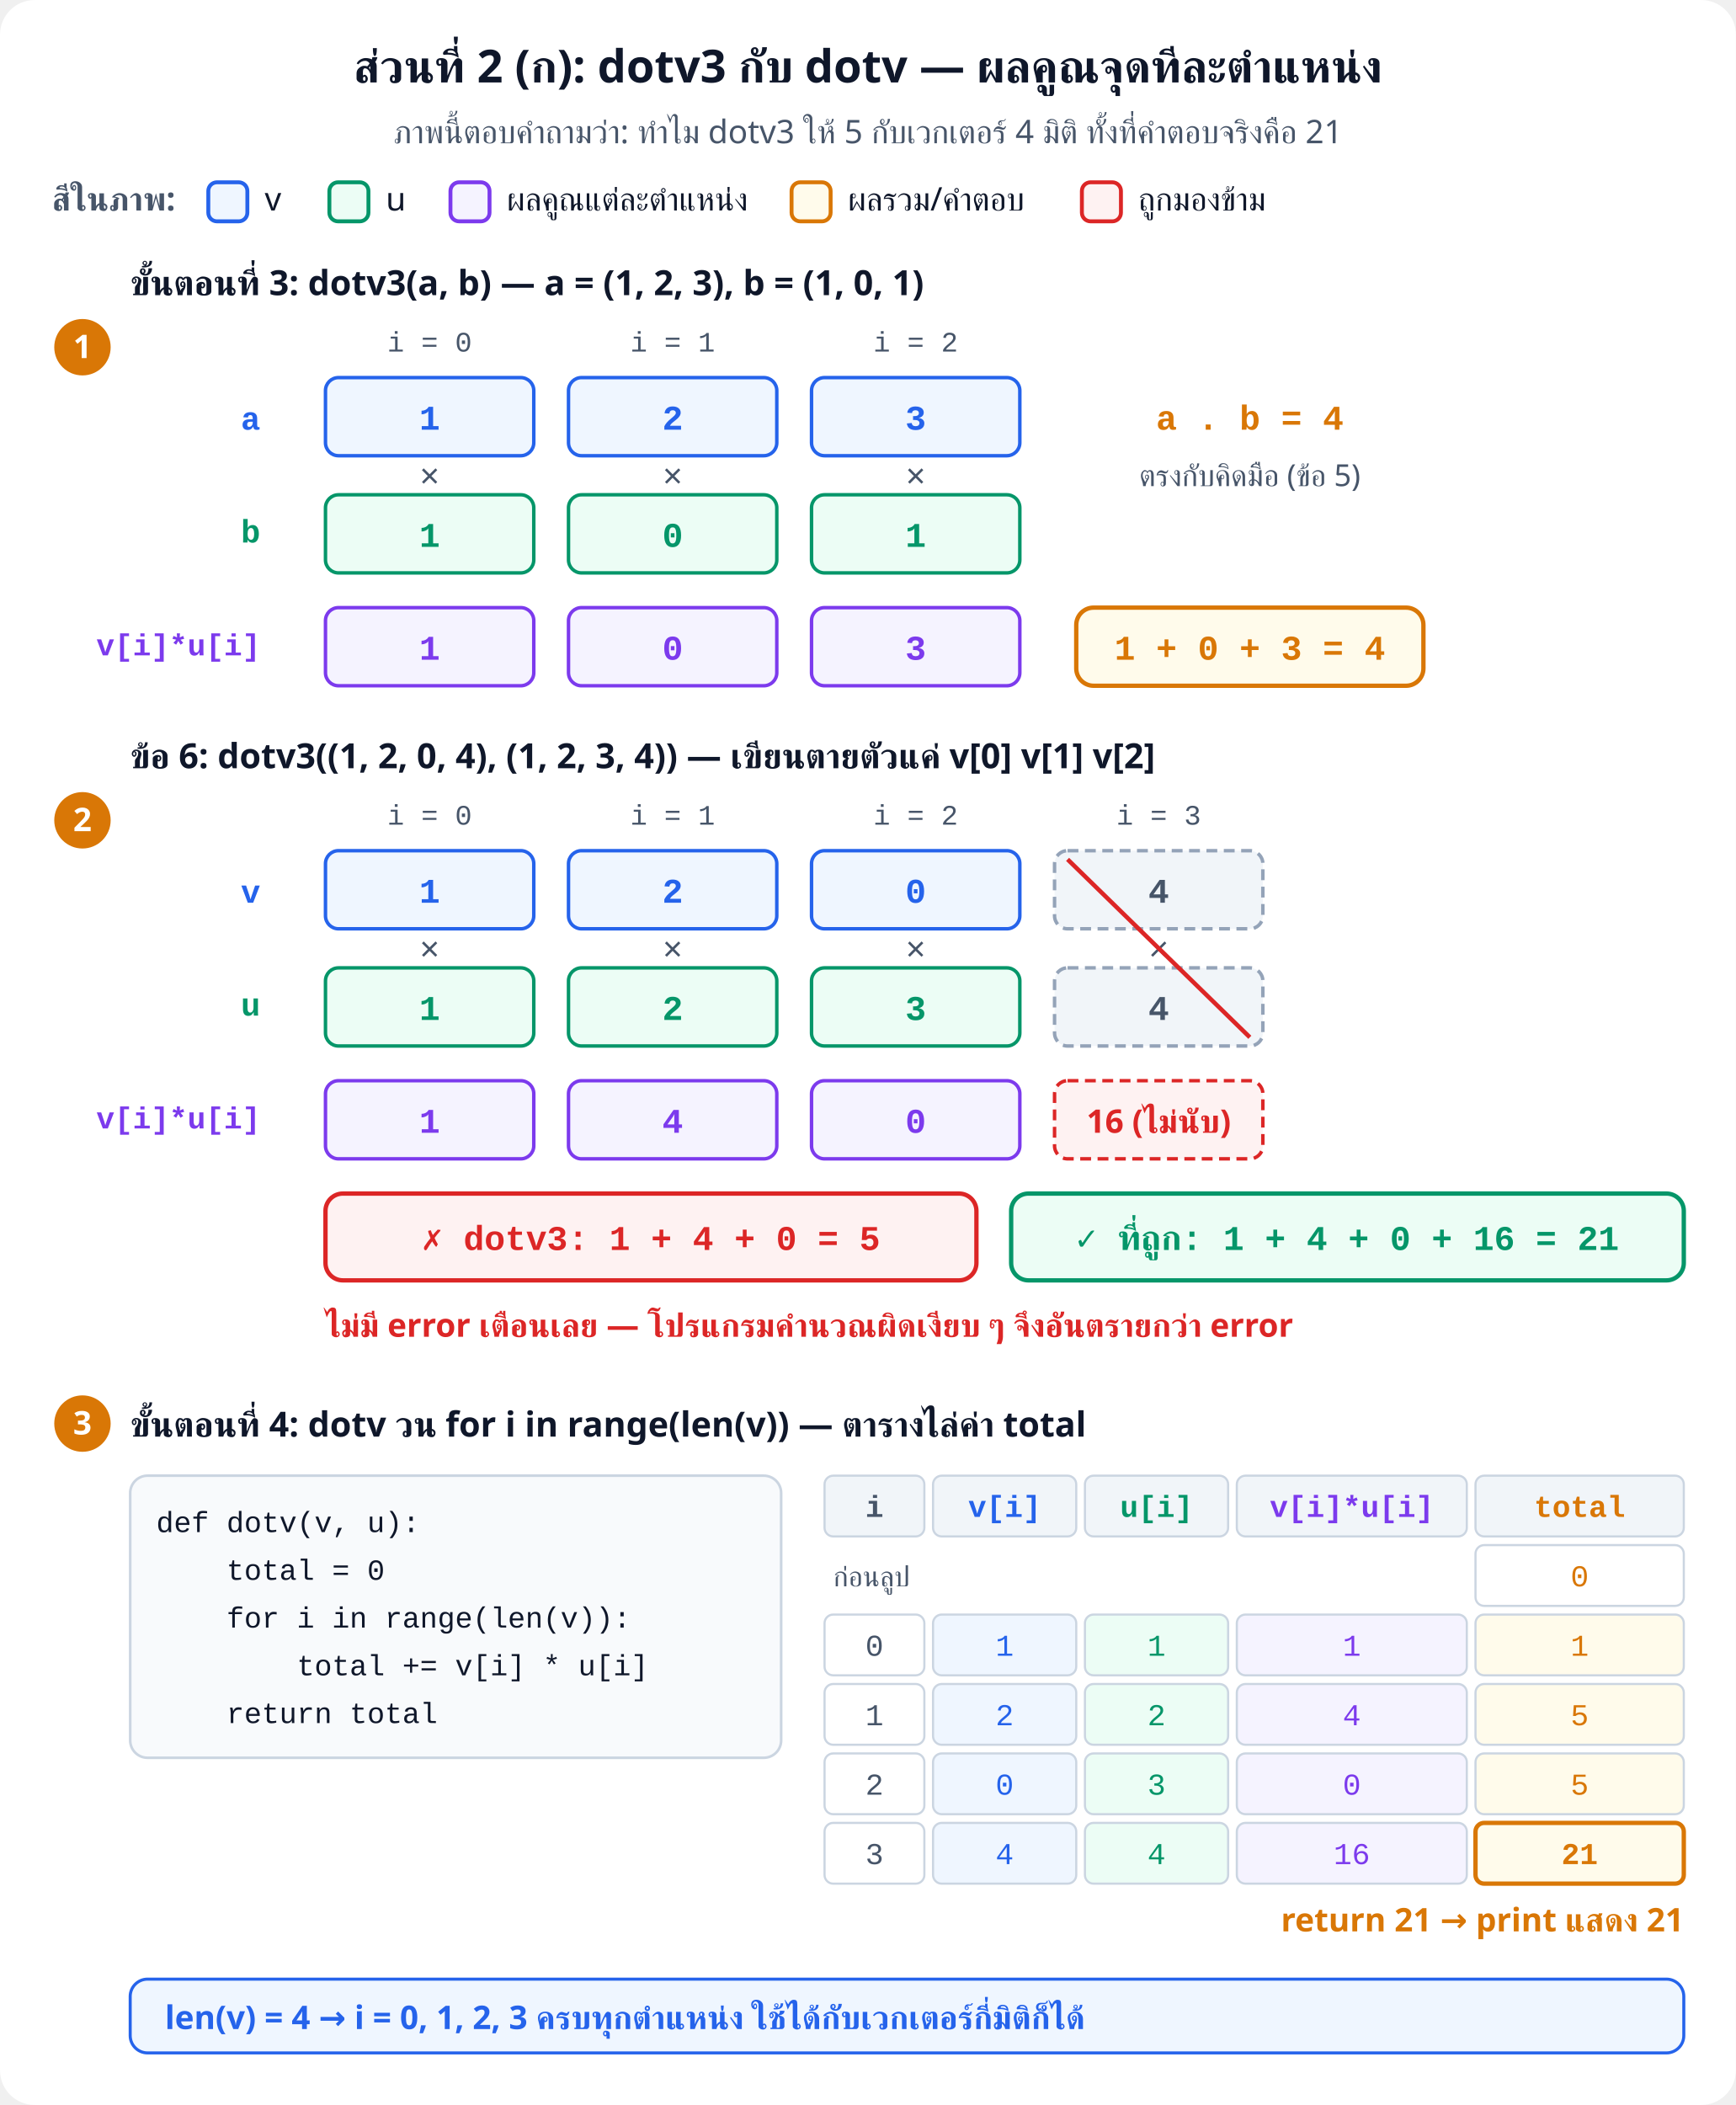
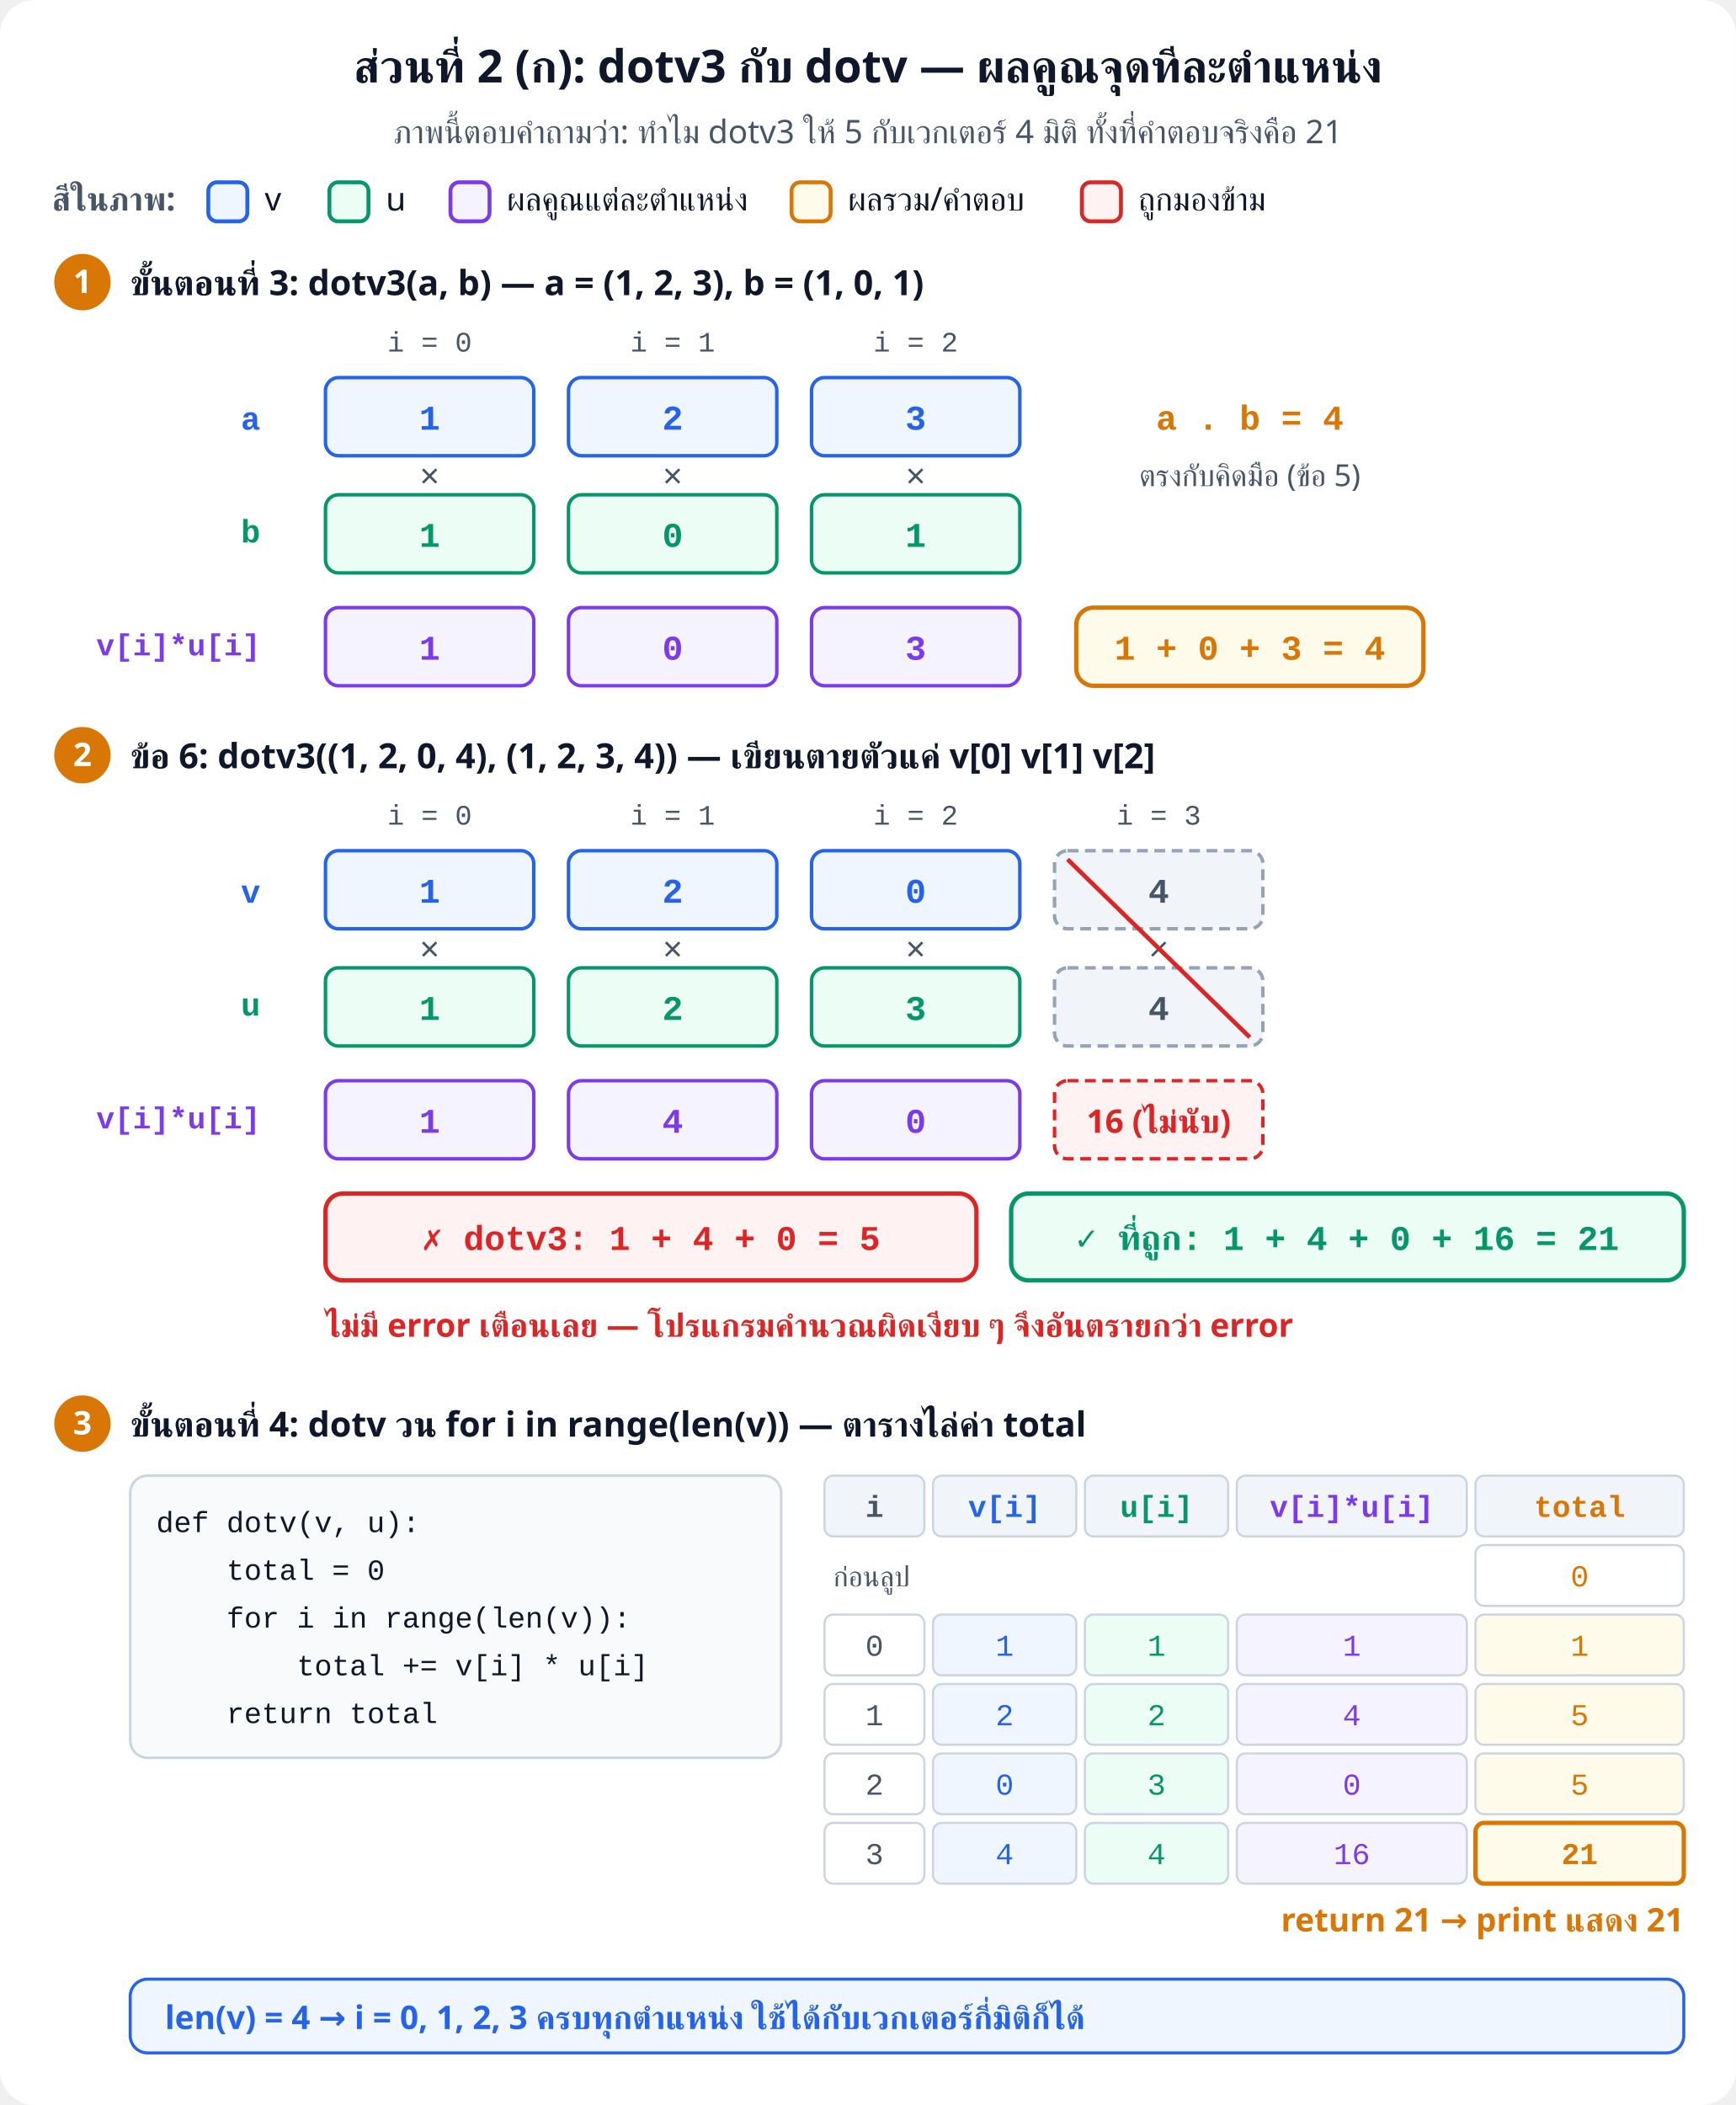
<svg xmlns="http://www.w3.org/2000/svg" viewBox="0 0 800 970" width="800" height="970" font-family="Sarabun, Tahoma, 'Segoe UI', sans-serif" role="img" aria-label="ผลคูณจุด dotv3 ของ (1,2,3) กับ (1,0,1) ได้ 4 กรณี 4 มิติ dotv3 ได้ 5 แต่ dotv วนครบได้ 21 พร้อมตารางไล่ค่า">
  <rect width="100%" height="100%" rx="16" fill="#ffffff" />
  <defs>
    <marker id="arrB" viewBox="0 0 10 10" refX="9" refY="5" markerUnits="userSpaceOnUse" markerWidth="12" markerHeight="12" orient="auto-start-reverse">
      <path d="M0,0 L10,5 L0,10 z" fill="#2563eb" />
    </marker>
    <marker id="arrG" viewBox="0 0 10 10" refX="9" refY="5" markerUnits="userSpaceOnUse" markerWidth="12" markerHeight="12" orient="auto-start-reverse">
      <path d="M0,0 L10,5 L0,10 z" fill="#059669" />
    </marker>
    <marker id="arrO" viewBox="0 0 10 10" refX="9" refY="5" markerUnits="userSpaceOnUse" markerWidth="12" markerHeight="12" orient="auto-start-reverse">
      <path d="M0,0 L10,5 L0,10 z" fill="#d97706" />
    </marker>
    <marker id="arrR" viewBox="0 0 10 10" refX="9" refY="5" markerUnits="userSpaceOnUse" markerWidth="12" markerHeight="12" orient="auto-start-reverse">
      <path d="M0,0 L10,5 L0,10 z" fill="#dc2626" />
    </marker>
    <marker id="arrP" viewBox="0 0 10 10" refX="9" refY="5" markerUnits="userSpaceOnUse" markerWidth="12" markerHeight="12" orient="auto-start-reverse">
      <path d="M0,0 L10,5 L0,10 z" fill="#7c3aed" />
    </marker>
    <marker id="arrS" viewBox="0 0 10 10" refX="9" refY="5" markerUnits="userSpaceOnUse" markerWidth="12" markerHeight="12" orient="auto-start-reverse">
      <path d="M0,0 L10,5 L0,10 z" fill="#475569" />
    </marker>
  </defs>
  <text x="400" y="38" font-size="21" fill="#0f172a" text-anchor="middle" font-weight="bold">ส่วนที่ 2 (ก): dotv3 กับ dotv — ผลคูณจุดทีละตำแหน่ง</text>
  <text x="400" y="66" font-size="15" fill="#475569" text-anchor="middle">ภาพนี้ตอบคำถามว่า: ทำไม dotv3 ให้ 5 กับเวกเตอร์ 4 มิติ ทั้งที่คำตอบจริงคือ 21</text>
  <text x="24" y="97" font-size="15" fill="#475569" text-anchor="start" font-weight="bold">สีในภาพ:</text>
  <rect x="96" y="84" width="18" height="18" rx="4" fill="#eff6ff" stroke="#2563eb" stroke-width="1.8" />
  <text x="122" y="97" font-size="15" fill="#0f172a" text-anchor="start">v</text>
  <rect x="151.8" y="84" width="18" height="18" rx="4" fill="#ecfdf5" stroke="#059669" stroke-width="1.8" />
  <text x="177.8" y="97" font-size="15" fill="#0f172a" text-anchor="start">u</text>
  <rect x="207.6" y="84" width="18" height="18" rx="4" fill="#f5f3ff" stroke="#7c3aed" stroke-width="1.8" />
  <text x="233.6" y="97" font-size="15" fill="#0f172a" text-anchor="start">ผลคูณแต่ละตำแหน่ง</text>
  <rect x="364.8" y="84" width="18" height="18" rx="4" fill="#fffbeb" stroke="#d97706" stroke-width="1.8" />
  <text x="390.8" y="97" font-size="15" fill="#0f172a" text-anchor="start">ผลรวม/คำตอบ</text>
  <rect x="498.6" y="84" width="18" height="18" rx="4" fill="#fef2f2" stroke="#dc2626" stroke-width="1.8" />
  <text x="524.6" y="97" font-size="15" fill="#0f172a" text-anchor="start">ถูกมองข้าม</text>
-   <circle cx="38" cy="160" r="13" fill="#d97706" />
-   <text x="38" y="165" font-size="15" fill="#ffffff" text-anchor="middle" font-weight="bold">1</text>
+   <circle cx="38" cy="130" r="13" fill="#d97706" />
+   <text x="38" y="135" font-size="15" fill="#ffffff" text-anchor="middle" font-weight="bold">1</text>
  <text x="60" y="136" font-size="16" fill="#0f172a" text-anchor="start" font-weight="bold">ขั้นตอนที่ 3: dotv3(a, b) — a = (1, 2, 3), b = (1, 0, 1)</text>
  <text x="120" y="198" font-size="15" fill="#2563eb" text-anchor="end" font-weight="bold" font-family="Consolas, 'Courier New', monospace">a</text>
  <text x="120" y="250" font-size="15" fill="#059669" text-anchor="end" font-weight="bold" font-family="Consolas, 'Courier New', monospace">b</text>
  <text x="120" y="302" font-size="14" fill="#7c3aed" text-anchor="end" font-weight="bold" font-family="Consolas, 'Courier New', monospace">v[i]*u[i]</text>
  <text x="198.0" y="162" font-size="13" fill="#475569" text-anchor="middle" font-family="Consolas, 'Courier New', monospace">i = 0</text>
  <rect x="150" y="174" width="96" height="36" rx="6" fill="#eff6ff" stroke="#2563eb" stroke-width="1.6" />
  <text x="198.0" y="198" font-size="16" fill="#2563eb" text-anchor="middle" font-weight="bold" font-family="Consolas, 'Courier New', monospace">1</text>
  <text x="198.0" y="225" font-size="16" fill="#475569" text-anchor="middle">×</text>
  <rect x="150" y="228" width="96" height="36" rx="6" fill="#ecfdf5" stroke="#059669" stroke-width="1.6" />
  <text x="198.0" y="252" font-size="16" fill="#059669" text-anchor="middle" font-weight="bold" font-family="Consolas, 'Courier New', monospace">1</text>
  <rect x="150" y="280" width="96" height="36" rx="6" fill="#f5f3ff" stroke="#7c3aed" stroke-width="1.6" />
  <text x="198.0" y="304" font-size="16" fill="#7c3aed" text-anchor="middle" font-weight="bold" font-family="Consolas, 'Courier New', monospace">1</text>
  <text x="310.0" y="162" font-size="13" fill="#475569" text-anchor="middle" font-family="Consolas, 'Courier New', monospace">i = 1</text>
  <rect x="262" y="174" width="96" height="36" rx="6" fill="#eff6ff" stroke="#2563eb" stroke-width="1.6" />
  <text x="310.0" y="198" font-size="16" fill="#2563eb" text-anchor="middle" font-weight="bold" font-family="Consolas, 'Courier New', monospace">2</text>
  <text x="310.0" y="225" font-size="16" fill="#475569" text-anchor="middle">×</text>
  <rect x="262" y="228" width="96" height="36" rx="6" fill="#ecfdf5" stroke="#059669" stroke-width="1.6" />
  <text x="310.0" y="252" font-size="16" fill="#059669" text-anchor="middle" font-weight="bold" font-family="Consolas, 'Courier New', monospace">0</text>
  <rect x="262" y="280" width="96" height="36" rx="6" fill="#f5f3ff" stroke="#7c3aed" stroke-width="1.6" />
  <text x="310.0" y="304" font-size="16" fill="#7c3aed" text-anchor="middle" font-weight="bold" font-family="Consolas, 'Courier New', monospace">0</text>
  <text x="422.0" y="162" font-size="13" fill="#475569" text-anchor="middle" font-family="Consolas, 'Courier New', monospace">i = 2</text>
  <rect x="374" y="174" width="96" height="36" rx="6" fill="#eff6ff" stroke="#2563eb" stroke-width="1.6" />
  <text x="422.0" y="198" font-size="16" fill="#2563eb" text-anchor="middle" font-weight="bold" font-family="Consolas, 'Courier New', monospace">3</text>
  <text x="422.0" y="225" font-size="16" fill="#475569" text-anchor="middle">×</text>
  <rect x="374" y="228" width="96" height="36" rx="6" fill="#ecfdf5" stroke="#059669" stroke-width="1.6" />
  <text x="422.0" y="252" font-size="16" fill="#059669" text-anchor="middle" font-weight="bold" font-family="Consolas, 'Courier New', monospace">1</text>
  <rect x="374" y="280" width="96" height="36" rx="6" fill="#f5f3ff" stroke="#7c3aed" stroke-width="1.6" />
  <text x="422.0" y="304" font-size="16" fill="#7c3aed" text-anchor="middle" font-weight="bold" font-family="Consolas, 'Courier New', monospace">3</text>
  <rect x="496" y="280" width="160" height="36" rx="8" fill="#fffbeb" stroke="#d97706" stroke-width="2" />
  <text x="576" y="304" font-size="16" fill="#d97706" text-anchor="middle" font-weight="bold" font-family="Consolas, 'Courier New', monospace">1 + 0 + 3 = 4</text>
  <text x="576" y="198" font-size="16" fill="#d97706" text-anchor="middle" font-weight="bold" font-family="Consolas, 'Courier New', monospace">a . b = 4</text>
  <text x="576" y="224" font-size="14" fill="#475569" text-anchor="middle">ตรงกับคิดมือ (ข้อ 5)</text>
-   <circle cx="38" cy="378" r="13" fill="#d97706" />
-   <text x="38" y="383" font-size="15" fill="#ffffff" text-anchor="middle" font-weight="bold">2</text>
+   <circle cx="38" cy="348" r="13" fill="#d97706" />
+   <text x="38" y="353" font-size="15" fill="#ffffff" text-anchor="middle" font-weight="bold">2</text>
  <text x="60" y="354" font-size="16" fill="#0f172a" text-anchor="start" font-weight="bold">ข้อ 6: dotv3((1, 2, 0, 4), (1, 2, 3, 4)) — เขียนตายตัวแค่ v[0] v[1] v[2]</text>
  <text x="120" y="416" font-size="15" fill="#2563eb" text-anchor="end" font-weight="bold" font-family="Consolas, 'Courier New', monospace">v</text>
  <text x="120" y="468" font-size="15" fill="#059669" text-anchor="end" font-weight="bold" font-family="Consolas, 'Courier New', monospace">u</text>
  <text x="120" y="520" font-size="14" fill="#7c3aed" text-anchor="end" font-weight="bold" font-family="Consolas, 'Courier New', monospace">v[i]*u[i]</text>
  <text x="198.0" y="380" font-size="13" fill="#475569" text-anchor="middle" font-family="Consolas, 'Courier New', monospace">i = 0</text>
  <rect x="150" y="392" width="96" height="36" rx="6" fill="#eff6ff" stroke="#2563eb" stroke-width="1.6" />
  <text x="198.0" y="416" font-size="16" fill="#2563eb" text-anchor="middle" font-weight="bold" font-family="Consolas, 'Courier New', monospace">1</text>
  <text x="198.0" y="443" font-size="16" fill="#475569" text-anchor="middle">×</text>
  <rect x="150" y="446" width="96" height="36" rx="6" fill="#ecfdf5" stroke="#059669" stroke-width="1.6" />
  <text x="198.0" y="470" font-size="16" fill="#059669" text-anchor="middle" font-weight="bold" font-family="Consolas, 'Courier New', monospace">1</text>
  <rect x="150" y="498" width="96" height="36" rx="6" fill="#f5f3ff" stroke="#7c3aed" stroke-width="1.6" />
  <text x="198.0" y="522" font-size="16" fill="#7c3aed" text-anchor="middle" font-weight="bold" font-family="Consolas, 'Courier New', monospace">1</text>
  <text x="310.0" y="380" font-size="13" fill="#475569" text-anchor="middle" font-family="Consolas, 'Courier New', monospace">i = 1</text>
  <rect x="262" y="392" width="96" height="36" rx="6" fill="#eff6ff" stroke="#2563eb" stroke-width="1.6" />
  <text x="310.0" y="416" font-size="16" fill="#2563eb" text-anchor="middle" font-weight="bold" font-family="Consolas, 'Courier New', monospace">2</text>
  <text x="310.0" y="443" font-size="16" fill="#475569" text-anchor="middle">×</text>
  <rect x="262" y="446" width="96" height="36" rx="6" fill="#ecfdf5" stroke="#059669" stroke-width="1.6" />
  <text x="310.0" y="470" font-size="16" fill="#059669" text-anchor="middle" font-weight="bold" font-family="Consolas, 'Courier New', monospace">2</text>
  <rect x="262" y="498" width="96" height="36" rx="6" fill="#f5f3ff" stroke="#7c3aed" stroke-width="1.6" />
  <text x="310.0" y="522" font-size="16" fill="#7c3aed" text-anchor="middle" font-weight="bold" font-family="Consolas, 'Courier New', monospace">4</text>
  <text x="422.0" y="380" font-size="13" fill="#475569" text-anchor="middle" font-family="Consolas, 'Courier New', monospace">i = 2</text>
  <rect x="374" y="392" width="96" height="36" rx="6" fill="#eff6ff" stroke="#2563eb" stroke-width="1.6" />
  <text x="422.0" y="416" font-size="16" fill="#2563eb" text-anchor="middle" font-weight="bold" font-family="Consolas, 'Courier New', monospace">0</text>
  <text x="422.0" y="443" font-size="16" fill="#475569" text-anchor="middle">×</text>
  <rect x="374" y="446" width="96" height="36" rx="6" fill="#ecfdf5" stroke="#059669" stroke-width="1.6" />
  <text x="422.0" y="470" font-size="16" fill="#059669" text-anchor="middle" font-weight="bold" font-family="Consolas, 'Courier New', monospace">3</text>
  <rect x="374" y="498" width="96" height="36" rx="6" fill="#f5f3ff" stroke="#7c3aed" stroke-width="1.6" />
  <text x="422.0" y="522" font-size="16" fill="#7c3aed" text-anchor="middle" font-weight="bold" font-family="Consolas, 'Courier New', monospace">0</text>
  <text x="534.0" y="380" font-size="13" fill="#475569" text-anchor="middle" font-family="Consolas, 'Courier New', monospace">i = 3</text>
  <rect x="486" y="392" width="96" height="36" rx="6" fill="#f1f5f9" stroke="#94a3b8" stroke-width="1.6" stroke-dasharray="5 3" />
  <text x="534.0" y="416" font-size="16" fill="#475569" text-anchor="middle" font-weight="bold" font-family="Consolas, 'Courier New', monospace">4</text>
  <text x="534.0" y="443" font-size="16" fill="#475569" text-anchor="middle">×</text>
  <rect x="486" y="446" width="96" height="36" rx="6" fill="#f1f5f9" stroke="#94a3b8" stroke-width="1.6" stroke-dasharray="5 3" />
  <text x="534.0" y="470" font-size="16" fill="#475569" text-anchor="middle" font-weight="bold" font-family="Consolas, 'Courier New', monospace">4</text>
  <rect x="486" y="498" width="96" height="36" rx="6" fill="#fef2f2" stroke="#dc2626" stroke-width="1.6" stroke-dasharray="5 3" />
  <text x="534.0" y="522" font-size="15" fill="#dc2626" text-anchor="middle" font-weight="bold">16 (ไม่นับ)</text>
  <line x1="492" y1="396" x2="576" y2="478" stroke="#dc2626" stroke-width="2" />
  <rect x="594" y="392" width="0.1" height="0.1" rx="8" fill="none" stroke="none" stroke-width="0" />
  <rect x="150" y="550" width="300" height="40" rx="8" fill="#fef2f2" stroke="#dc2626" stroke-width="2" />
  <text x="300" y="576" font-size="16" fill="#dc2626" text-anchor="middle" font-weight="bold" font-family="Consolas, 'Courier New', monospace">✗ dotv3: 1 + 4 + 0 = 5</text>
  <rect x="466" y="550" width="310" height="40" rx="8" fill="#ecfdf5" stroke="#059669" stroke-width="2" />
  <text x="621" y="576" font-size="16" fill="#059669" text-anchor="middle" font-weight="bold" font-family="Consolas, 'Courier New', monospace">✓ ที่ถูก: 1 + 4 + 0 + 16 = 21</text>
  <text x="150" y="616" font-size="15" fill="#dc2626" text-anchor="start" font-weight="bold">ไม่มี error เตือนเลย — โปรแกรมคำนวณผิดเงียบ ๆ จึงอันตรายกว่า error</text>
  <circle cx="38" cy="656" r="13" fill="#d97706" />
  <text x="38" y="661" font-size="15" fill="#ffffff" text-anchor="middle" font-weight="bold">3</text>
  <text x="60" y="662" font-size="16" fill="#0f172a" text-anchor="start" font-weight="bold">ขั้นตอนที่ 4: dotv วน for i in range(len(v)) — ตารางไล่ค่า total</text>
  <rect x="60" y="680" width="300" height="130" rx="8" fill="#f8fafc" stroke="#cbd5e1" stroke-width="1.2" />
  <text x="72" y="706" font-size="13.5" fill="#0f172a" text-anchor="start" font-family="Consolas, 'Courier New', monospace" xml:space="preserve">def dotv(v, u):</text>
  <text x="72" y="728" font-size="13.5" fill="#0f172a" text-anchor="start" font-family="Consolas, 'Courier New', monospace" xml:space="preserve">    total = 0</text>
  <text x="72" y="750" font-size="13.5" fill="#0f172a" text-anchor="start" font-family="Consolas, 'Courier New', monospace" xml:space="preserve">    for i in range(len(v)):</text>
  <text x="72" y="772" font-size="13.5" fill="#0f172a" text-anchor="start" font-family="Consolas, 'Courier New', monospace" xml:space="preserve">        total += v[i] * u[i]</text>
  <text x="72" y="794" font-size="13.5" fill="#0f172a" text-anchor="start" font-family="Consolas, 'Courier New', monospace" xml:space="preserve">    return total</text>
  <rect x="380" y="680" width="46" height="28" rx="4" fill="#f1f5f9" stroke="#cbd5e1" stroke-width="1" />
  <text x="403.0" y="699" font-size="14" fill="#475569" text-anchor="middle" font-weight="bold" font-family="Consolas, 'Courier New', monospace">i</text>
  <rect x="430" y="680" width="66" height="28" rx="4" fill="#f1f5f9" stroke="#cbd5e1" stroke-width="1" />
  <text x="463.0" y="699" font-size="14" fill="#2563eb" text-anchor="middle" font-weight="bold" font-family="Consolas, 'Courier New', monospace">v[i]</text>
  <rect x="500" y="680" width="66" height="28" rx="4" fill="#f1f5f9" stroke="#cbd5e1" stroke-width="1" />
  <text x="533.0" y="699" font-size="14" fill="#059669" text-anchor="middle" font-weight="bold" font-family="Consolas, 'Courier New', monospace">u[i]</text>
  <rect x="570" y="680" width="106" height="28" rx="4" fill="#f1f5f9" stroke="#cbd5e1" stroke-width="1" />
  <text x="623.0" y="699" font-size="14" fill="#7c3aed" text-anchor="middle" font-weight="bold" font-family="Consolas, 'Courier New', monospace">v[i]*u[i]</text>
  <rect x="680" y="680" width="96" height="28" rx="4" fill="#f1f5f9" stroke="#cbd5e1" stroke-width="1" />
  <text x="728.0" y="699" font-size="14" fill="#d97706" text-anchor="middle" font-weight="bold" font-family="Consolas, 'Courier New', monospace">total</text>
  <text x="384" y="731" font-size="13" fill="#475569" text-anchor="start">ก่อนลูป</text>
  <rect x="680" y="712" width="96" height="28" rx="4" fill="#ffffff" stroke="#cbd5e1" stroke-width="1" />
  <text x="728" y="731" font-size="14" fill="#d97706" text-anchor="middle" font-family="Consolas, 'Courier New', monospace">0</text>
  <rect x="380" y="744" width="46" height="28" rx="4" fill="#ffffff" stroke="#cbd5e1" stroke-width="1" />
  <text x="403.0" y="763" font-size="14" fill="#475569" text-anchor="middle" font-family="Consolas, 'Courier New', monospace">0</text>
  <rect x="430" y="744" width="66" height="28" rx="4" fill="#eff6ff" stroke="#cbd5e1" stroke-width="1" />
  <text x="463.0" y="763" font-size="14" fill="#2563eb" text-anchor="middle" font-family="Consolas, 'Courier New', monospace">1</text>
  <rect x="500" y="744" width="66" height="28" rx="4" fill="#ecfdf5" stroke="#cbd5e1" stroke-width="1" />
  <text x="533.0" y="763" font-size="14" fill="#059669" text-anchor="middle" font-family="Consolas, 'Courier New', monospace">1</text>
  <rect x="570" y="744" width="106" height="28" rx="4" fill="#f5f3ff" stroke="#cbd5e1" stroke-width="1" />
  <text x="623.0" y="763" font-size="14" fill="#7c3aed" text-anchor="middle" font-family="Consolas, 'Courier New', monospace">1</text>
  <rect x="680" y="744" width="96" height="28" rx="4" fill="#fffbeb" stroke="#cbd5e1" stroke-width="1" />
  <text x="728.0" y="763" font-size="14" fill="#d97706" text-anchor="middle" font-family="Consolas, 'Courier New', monospace">1</text>
  <rect x="380" y="776" width="46" height="28" rx="4" fill="#ffffff" stroke="#cbd5e1" stroke-width="1" />
  <text x="403.0" y="795" font-size="14" fill="#475569" text-anchor="middle" font-family="Consolas, 'Courier New', monospace">1</text>
  <rect x="430" y="776" width="66" height="28" rx="4" fill="#eff6ff" stroke="#cbd5e1" stroke-width="1" />
  <text x="463.0" y="795" font-size="14" fill="#2563eb" text-anchor="middle" font-family="Consolas, 'Courier New', monospace">2</text>
  <rect x="500" y="776" width="66" height="28" rx="4" fill="#ecfdf5" stroke="#cbd5e1" stroke-width="1" />
  <text x="533.0" y="795" font-size="14" fill="#059669" text-anchor="middle" font-family="Consolas, 'Courier New', monospace">2</text>
  <rect x="570" y="776" width="106" height="28" rx="4" fill="#f5f3ff" stroke="#cbd5e1" stroke-width="1" />
  <text x="623.0" y="795" font-size="14" fill="#7c3aed" text-anchor="middle" font-family="Consolas, 'Courier New', monospace">4</text>
  <rect x="680" y="776" width="96" height="28" rx="4" fill="#fffbeb" stroke="#cbd5e1" stroke-width="1" />
  <text x="728.0" y="795" font-size="14" fill="#d97706" text-anchor="middle" font-family="Consolas, 'Courier New', monospace">5</text>
  <rect x="380" y="808" width="46" height="28" rx="4" fill="#ffffff" stroke="#cbd5e1" stroke-width="1" />
  <text x="403.0" y="827" font-size="14" fill="#475569" text-anchor="middle" font-family="Consolas, 'Courier New', monospace">2</text>
  <rect x="430" y="808" width="66" height="28" rx="4" fill="#eff6ff" stroke="#cbd5e1" stroke-width="1" />
  <text x="463.0" y="827" font-size="14" fill="#2563eb" text-anchor="middle" font-family="Consolas, 'Courier New', monospace">0</text>
  <rect x="500" y="808" width="66" height="28" rx="4" fill="#ecfdf5" stroke="#cbd5e1" stroke-width="1" />
  <text x="533.0" y="827" font-size="14" fill="#059669" text-anchor="middle" font-family="Consolas, 'Courier New', monospace">3</text>
  <rect x="570" y="808" width="106" height="28" rx="4" fill="#f5f3ff" stroke="#cbd5e1" stroke-width="1" />
  <text x="623.0" y="827" font-size="14" fill="#7c3aed" text-anchor="middle" font-family="Consolas, 'Courier New', monospace">0</text>
  <rect x="680" y="808" width="96" height="28" rx="4" fill="#fffbeb" stroke="#cbd5e1" stroke-width="1" />
  <text x="728.0" y="827" font-size="14" fill="#d97706" text-anchor="middle" font-family="Consolas, 'Courier New', monospace">5</text>
  <rect x="380" y="840" width="46" height="28" rx="4" fill="#ffffff" stroke="#cbd5e1" stroke-width="1" />
  <text x="403.0" y="859" font-size="14" fill="#475569" text-anchor="middle" font-family="Consolas, 'Courier New', monospace">3</text>
  <rect x="430" y="840" width="66" height="28" rx="4" fill="#eff6ff" stroke="#cbd5e1" stroke-width="1" />
  <text x="463.0" y="859" font-size="14" fill="#2563eb" text-anchor="middle" font-family="Consolas, 'Courier New', monospace">4</text>
  <rect x="500" y="840" width="66" height="28" rx="4" fill="#ecfdf5" stroke="#cbd5e1" stroke-width="1" />
  <text x="533.0" y="859" font-size="14" fill="#059669" text-anchor="middle" font-family="Consolas, 'Courier New', monospace">4</text>
  <rect x="570" y="840" width="106" height="28" rx="4" fill="#f5f3ff" stroke="#cbd5e1" stroke-width="1" />
  <text x="623.0" y="859" font-size="14" fill="#7c3aed" text-anchor="middle" font-family="Consolas, 'Courier New', monospace">16</text>
  <rect x="680" y="840" width="96" height="28" rx="4" fill="#fffbeb" stroke="#d97706" stroke-width="2" />
  <text x="728.0" y="859" font-size="14" fill="#d97706" text-anchor="middle" font-weight="bold" font-family="Consolas, 'Courier New', monospace">21</text>
  <text x="776" y="890" font-size="15" fill="#d97706" text-anchor="end" font-weight="bold">return 21 → print แสดง 21</text>
  <rect x="60" y="912" width="716" height="34" rx="8" fill="#eff6ff" stroke="#2563eb" stroke-width="1.4" />
  <text x="76" y="935" font-size="15" fill="#2563eb" text-anchor="start" font-weight="bold">len(v) = 4 → i = 0, 1, 2, 3 ครบทุกตำแหน่ง ใช้ได้กับเวกเตอร์กี่มิติก็ได้</text>
</svg>
